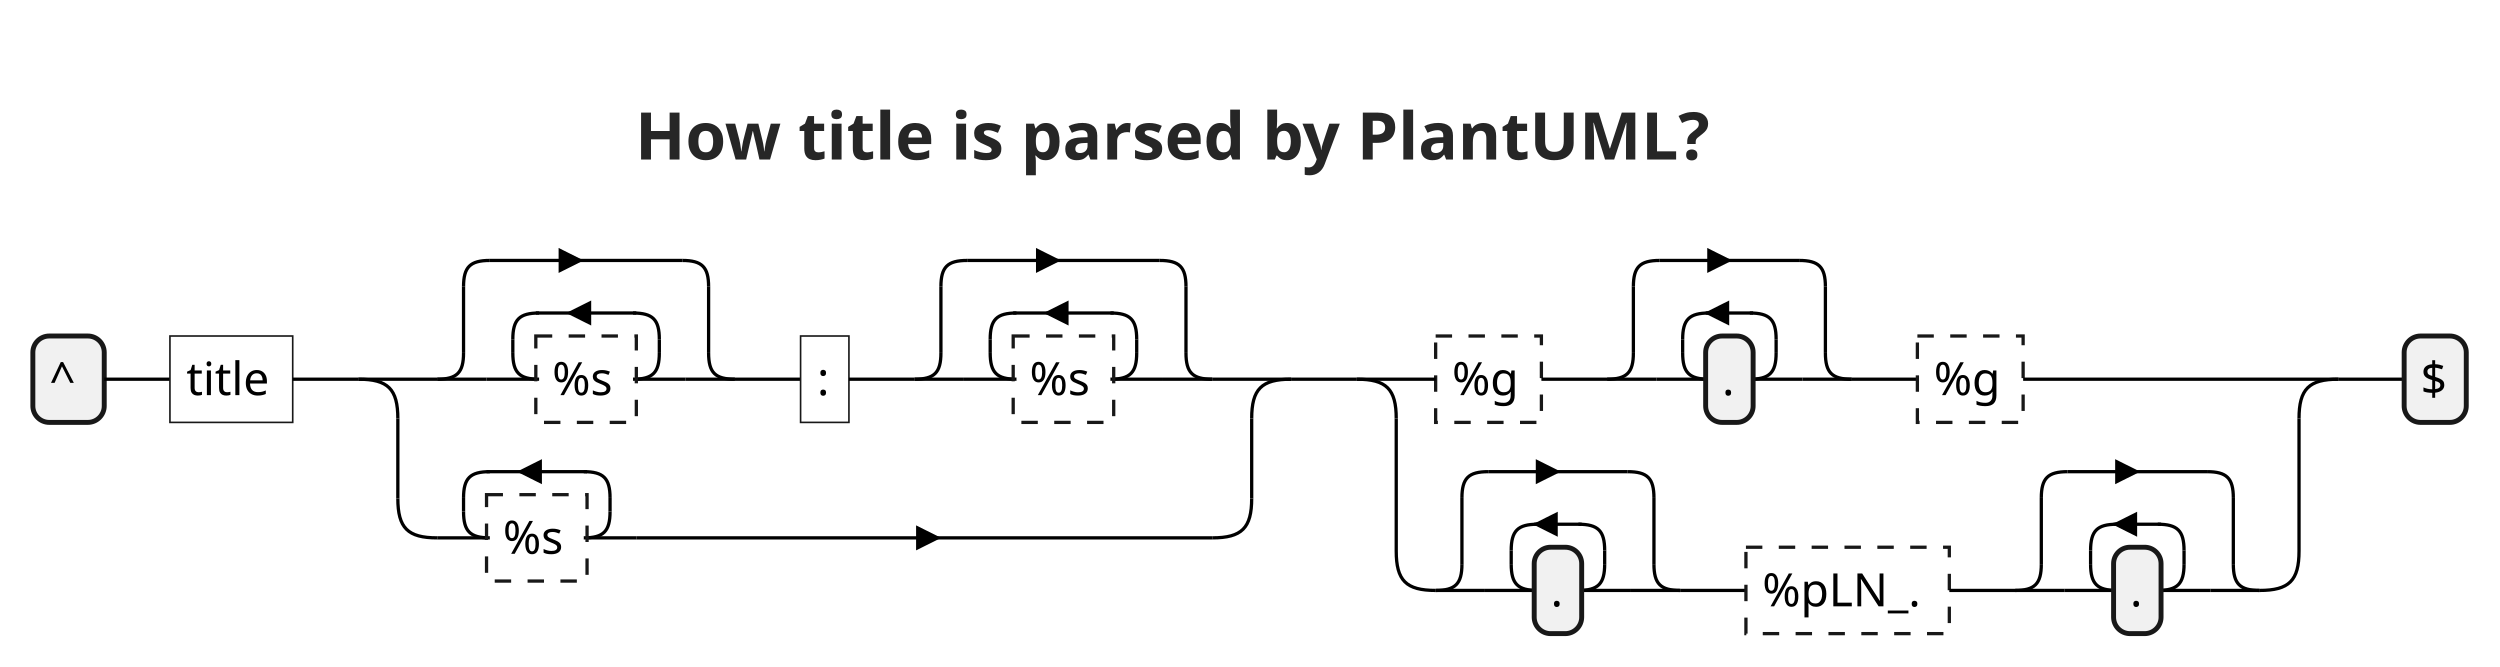
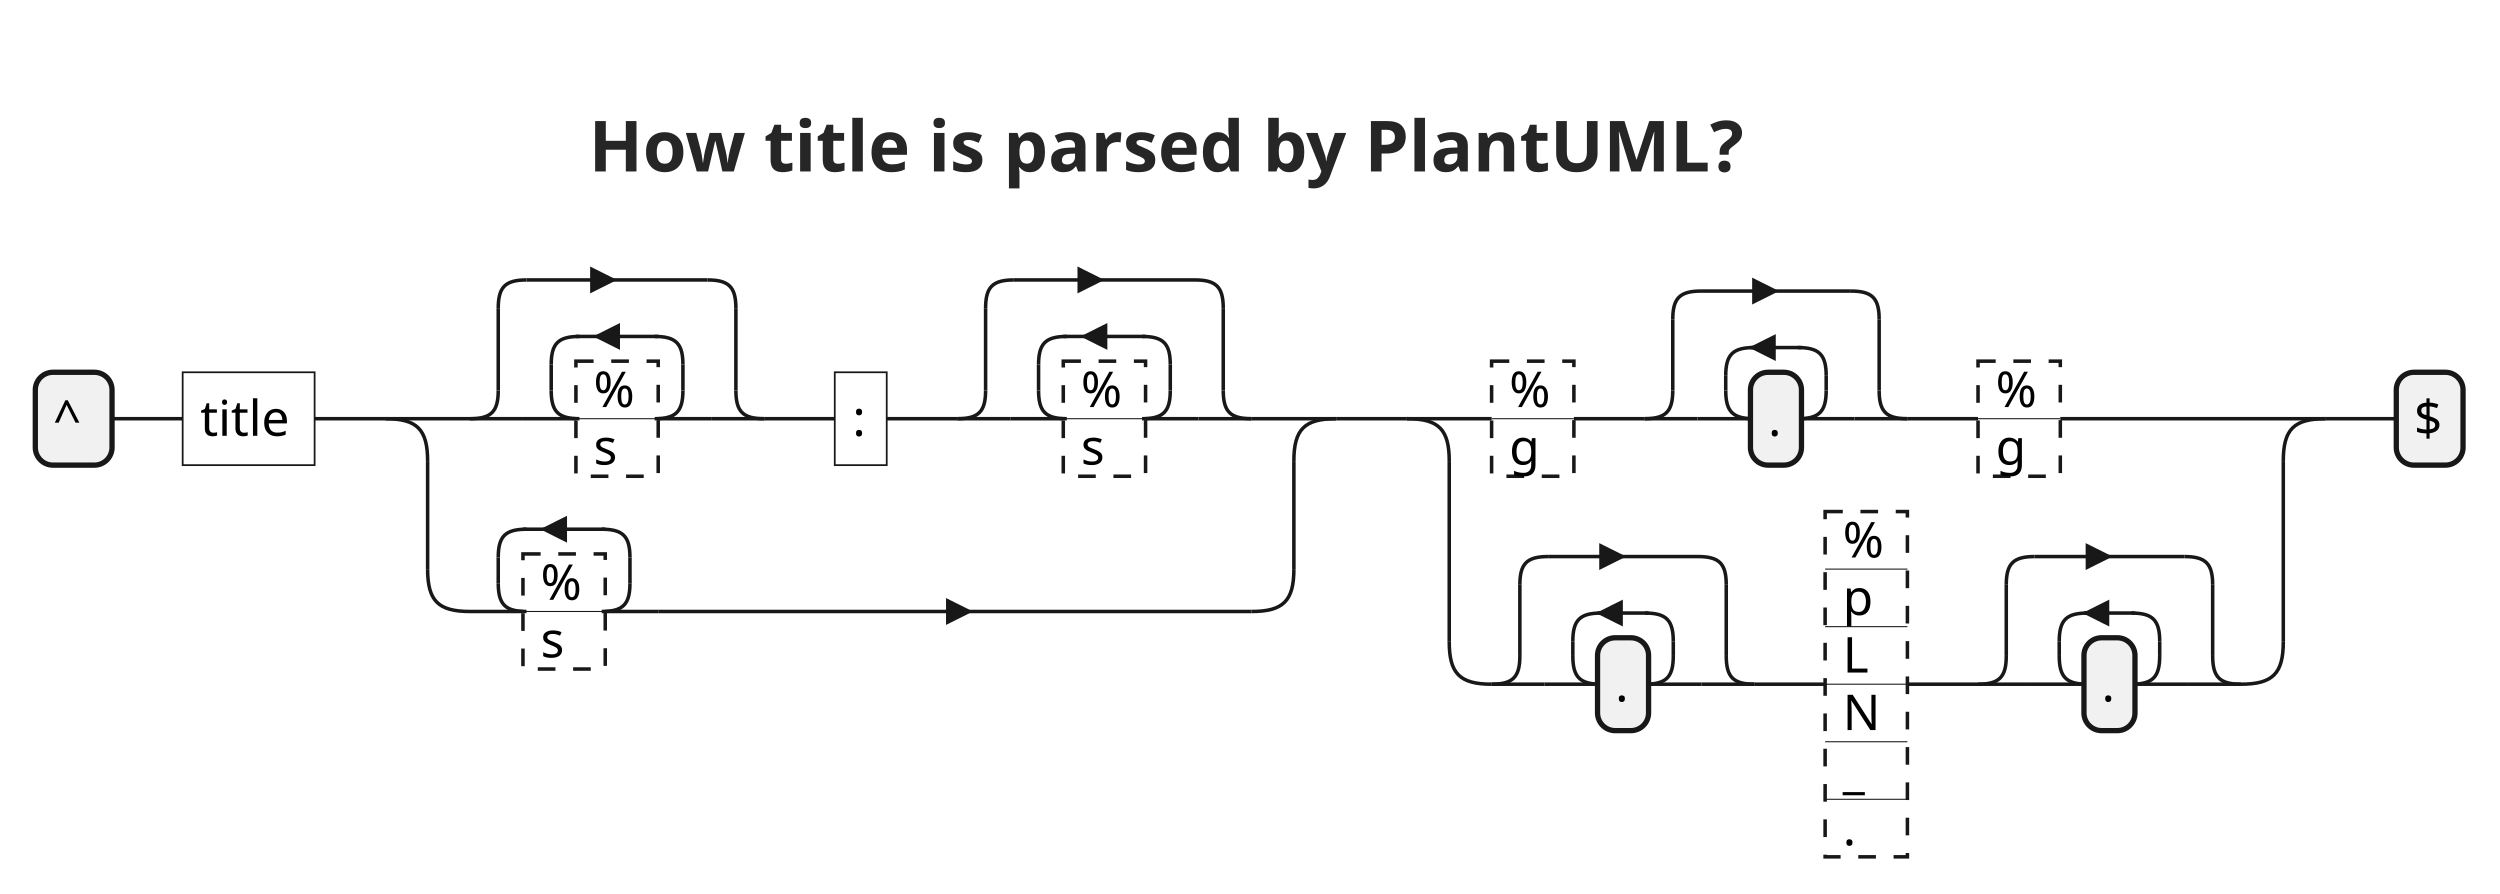
- <svg xmlns="http://www.w3.org/2000/svg" contentStyleType="text/css" height="203px" preserveAspectRatio="none" style="width:761px;height:203px;" version="1.1" viewBox="0 0 761 203" width="761px" zoomAndPan="magnify">
+ <svg xmlns="http://www.w3.org/2000/svg" contentStyleType="text/css" height="253px" preserveAspectRatio="none" style="width:708px;height:253px;" version="1.1" viewBox="0 0 708 253" width="708px" zoomAndPan="magnify">
  <defs />
  <g>
-     <text fill="#262626" font-family="sans-serif" font-size="20" font-weight="bold" lengthAdjust="spacing" textLength="373.037" x="193.347" y="48.565">How title is parsed by PlantUML?</text>
-     <line style="stroke:#000000;stroke-width:1.0;" x1="10" x2="10" y1="115.43" y2="115.43" />
-     <rect fill="#F1F1F1" height="26.297" rx="5" ry="5" style="stroke:#181818;stroke-width:1.5;" width="21.73" x="10" y="102.281" />
-     <text fill="#000000" font-family="sans-serif" font-size="14" lengthAdjust="spacing" textLength="11.73" x="15" y="120.276">^</text>
-     <line style="stroke:#000000;stroke-width:1.0;" x1="31.73" x2="51.73" y1="115.43" y2="115.43" />
-     <rect fill="none" height="26.297" style="stroke:#181818;stroke-width:0.5;" width="37.371" x="51.73" y="102.281" />
-     <text fill="#000000" font-family="sans-serif" font-size="14" lengthAdjust="spacing" textLength="27.371" x="56.73" y="120.276">title</text>
-     <line style="stroke:#000000;stroke-width:1.0;" x1="89.102" x2="109.102" y1="115.43" y2="115.43" />
-     <line style="stroke:#000000;stroke-width:1.0;" x1="133.102" x2="133.102" y1="115.43" y2="115.43" />
-     <path d="M141.102,107.43 C141.102,113.43 139.102,115.43 133.102,115.43 " fill="none" style="stroke:#000000;stroke-width:1.0;" />
-     <line style="stroke:#000000;stroke-width:1.0;" x1="141.102" x2="141.102" y1="87.281" y2="107.43" />
-     <path d="M141.102,87.281 C141.102,81.281 143.102,79.281 149.102,79.281 " fill="none" style="stroke:#000000;stroke-width:1.0;" />
-     <line style="stroke:#000000;stroke-width:1.0;" x1="149.102" x2="207.698" y1="79.281" y2="79.281" />
-     <path d="M170.54,79.281 L170.54,76.281 L176.54,79.281 L170.54,82.281 L170.54,79.281 " fill="#000000" style="stroke:#000000;stroke-width:1.0;" />
-     <path d="M215.698,107.43 C215.698,113.43 217.698,115.43 223.698,115.43 " fill="none" style="stroke:#000000;stroke-width:1.0;" />
-     <line style="stroke:#000000;stroke-width:1.0;" x1="215.698" x2="215.698" y1="87.281" y2="107.43" />
-     <path d="M207.698,79.281 C213.698,79.281 215.698,81.281 215.698,87.281 " fill="none" style="stroke:#000000;stroke-width:1.0;" />
-     <line style="stroke:#000000;stroke-width:1.0;" x1="133.102" x2="148.102" y1="115.43" y2="115.43" />
-     <line style="stroke:#000000;stroke-width:1.0;" x1="208.698" x2="223.698" y1="115.43" y2="115.43" />
-     <path d="M156.102,107.43 C156.102,113.43 158.102,115.43 164.102,115.43 " fill="none" style="stroke:#000000;stroke-width:1.0;" />
-     <line style="stroke:#000000;stroke-width:1.0;" x1="156.102" x2="156.102" y1="103.281" y2="107.43" />
-     <path d="M156.102,103.281 C156.102,97.281 158.102,95.281 164.102,95.281 " fill="none" style="stroke:#000000;stroke-width:1.0;" />
-     <line style="stroke:#000000;stroke-width:1.0;" x1="163.102" x2="193.698" y1="95.281" y2="95.281" />
-     <path d="M179.46,95.281 L179.46,92.281 L173.46,95.281 L179.46,98.281 L179.46,95.281 " fill="#000000" style="stroke:#000000;stroke-width:1.0;" />
-     <path d="M200.698,107.43 C200.698,113.43 198.698,115.43 192.698,115.43 " fill="none" style="stroke:#000000;stroke-width:1.0;" />
-     <line style="stroke:#000000;stroke-width:1.0;" x1="200.698" x2="200.698" y1="103.281" y2="107.43" />
-     <path d="M192.698,95.281 C198.698,95.281 200.698,97.281 200.698,103.281 " fill="none" style="stroke:#000000;stroke-width:1.0;" />
-     <line style="stroke:#000000;stroke-width:1.0;" x1="148.102" x2="163.102" y1="115.43" y2="115.43" />
-     <line style="stroke:#000000;stroke-width:1.0;" x1="193.698" x2="208.698" y1="115.43" y2="115.43" />
-     <rect fill="none" height="26.297" style="stroke:#181818;stroke-width:1.0;stroke-dasharray:5.0,5.0;" width="30.597" x="163.102" y="102.281" />
-     <text fill="#000000" font-family="sans-serif" font-size="14" lengthAdjust="spacing" textLength="20.597" x="168.102" y="120.276">%s</text>
-     <line style="stroke:#000000;stroke-width:1.0;" x1="223.698" x2="243.698" y1="115.43" y2="115.43" />
-     <rect fill="none" height="26.297" style="stroke:#181818;stroke-width:0.5;" width="14.717" x="243.698" y="102.281" />
-     <text fill="#000000" font-family="sans-serif" font-size="14" lengthAdjust="spacing" textLength="4.717" x="248.698" y="120.276">:</text>
-     <line style="stroke:#000000;stroke-width:1.0;" x1="258.415" x2="278.415" y1="115.43" y2="115.43" />
-     <path d="M286.415,107.43 C286.415,113.43 284.415,115.43 278.415,115.43 " fill="none" style="stroke:#000000;stroke-width:1.0;" />
-     <line style="stroke:#000000;stroke-width:1.0;" x1="286.415" x2="286.415" y1="87.281" y2="107.43" />
-     <path d="M286.415,87.281 C286.415,81.281 288.415,79.281 294.415,79.281 " fill="none" style="stroke:#000000;stroke-width:1.0;" />
-     <line style="stroke:#000000;stroke-width:1.0;" x1="294.415" x2="353.012" y1="79.281" y2="79.281" />
-     <path d="M315.854,79.281 L315.854,76.281 L321.854,79.281 L315.854,82.281 L315.854,79.281 " fill="#000000" style="stroke:#000000;stroke-width:1.0;" />
-     <path d="M361.012,107.43 C361.012,113.43 363.012,115.43 369.012,115.43 " fill="none" style="stroke:#000000;stroke-width:1.0;" />
-     <line style="stroke:#000000;stroke-width:1.0;" x1="361.012" x2="361.012" y1="87.281" y2="107.43" />
-     <path d="M353.012,79.281 C359.012,79.281 361.012,81.281 361.012,87.281 " fill="none" style="stroke:#000000;stroke-width:1.0;" />
-     <line style="stroke:#000000;stroke-width:1.0;" x1="278.415" x2="293.415" y1="115.43" y2="115.43" />
-     <line style="stroke:#000000;stroke-width:1.0;" x1="354.012" x2="369.012" y1="115.43" y2="115.43" />
-     <path d="M301.415,107.43 C301.415,113.43 303.415,115.43 309.415,115.43 " fill="none" style="stroke:#000000;stroke-width:1.0;" />
-     <line style="stroke:#000000;stroke-width:1.0;" x1="301.415" x2="301.415" y1="103.281" y2="107.43" />
-     <path d="M301.415,103.281 C301.415,97.281 303.415,95.281 309.415,95.281 " fill="none" style="stroke:#000000;stroke-width:1.0;" />
-     <line style="stroke:#000000;stroke-width:1.0;" x1="308.415" x2="339.012" y1="95.281" y2="95.281" />
-     <path d="M324.773,95.281 L324.773,92.281 L318.773,95.281 L324.773,98.281 L324.773,95.281 " fill="#000000" style="stroke:#000000;stroke-width:1.0;" />
-     <path d="M346.012,107.43 C346.012,113.43 344.012,115.43 338.012,115.43 " fill="none" style="stroke:#000000;stroke-width:1.0;" />
-     <line style="stroke:#000000;stroke-width:1.0;" x1="346.012" x2="346.012" y1="103.281" y2="107.43" />
-     <path d="M338.012,95.281 C344.012,95.281 346.012,97.281 346.012,103.281 " fill="none" style="stroke:#000000;stroke-width:1.0;" />
-     <line style="stroke:#000000;stroke-width:1.0;" x1="293.415" x2="308.415" y1="115.43" y2="115.43" />
-     <line style="stroke:#000000;stroke-width:1.0;" x1="339.012" x2="354.012" y1="115.43" y2="115.43" />
-     <rect fill="none" height="26.297" style="stroke:#181818;stroke-width:1.0;stroke-dasharray:5.0,5.0;" width="30.597" x="308.415" y="102.281" />
-     <text fill="#000000" font-family="sans-serif" font-size="14" lengthAdjust="spacing" textLength="20.597" x="313.415" y="120.276">%s</text>
-     <line style="stroke:#000000;stroke-width:1.0;" x1="109.102" x2="133.102" y1="115.43" y2="115.43" />
-     <line style="stroke:#000000;stroke-width:1.0;" x1="369.012" x2="393.012" y1="115.43" y2="115.43" />
-     <path d="M141.102,155.727 C141.102,161.727 143.102,163.727 149.102,163.727 " fill="none" style="stroke:#000000;stroke-width:1.0;" />
-     <line style="stroke:#000000;stroke-width:1.0;" x1="141.102" x2="141.102" y1="151.578" y2="155.727" />
-     <path d="M141.102,151.578 C141.102,145.578 143.102,143.578 149.102,143.578 " fill="none" style="stroke:#000000;stroke-width:1.0;" />
-     <line style="stroke:#000000;stroke-width:1.0;" x1="148.102" x2="178.698" y1="143.578" y2="143.578" />
-     <path d="M164.46,143.578 L164.46,140.578 L158.46,143.578 L164.46,146.578 L164.46,143.578 " fill="#000000" style="stroke:#000000;stroke-width:1.0;" />
-     <path d="M185.698,155.727 C185.698,161.727 183.698,163.727 177.698,163.727 " fill="none" style="stroke:#000000;stroke-width:1.0;" />
-     <line style="stroke:#000000;stroke-width:1.0;" x1="185.698" x2="185.698" y1="151.578" y2="155.727" />
-     <path d="M177.698,143.578 C183.698,143.578 185.698,145.578 185.698,151.578 " fill="none" style="stroke:#000000;stroke-width:1.0;" />
-     <line style="stroke:#000000;stroke-width:1.0;" x1="133.102" x2="148.102" y1="163.727" y2="163.727" />
-     <line style="stroke:#000000;stroke-width:1.0;" x1="178.698" x2="193.698" y1="163.727" y2="163.727" />
-     <rect fill="none" height="26.297" style="stroke:#181818;stroke-width:1.0;stroke-dasharray:5.0,5.0;" width="30.597" x="148.102" y="150.578" />
-     <text fill="#000000" font-family="sans-serif" font-size="14" lengthAdjust="spacing" textLength="20.597" x="153.102" y="168.573">%s</text>
-     <line style="stroke:#000000;stroke-width:1.0;" x1="193.698" x2="369.012" y1="163.727" y2="163.727" />
-     <path d="M279.355,163.727 L279.355,160.727 L285.355,163.727 L279.355,166.727 L279.355,163.727 " fill="#000000" style="stroke:#000000;stroke-width:1.0;" />
-     <path d="M121.102,151.727 C121.102,160.727 124.102,163.727 133.102,163.727 " fill="none" style="stroke:#000000;stroke-width:1.0;" />
-     <line style="stroke:#000000;stroke-width:1.0;" x1="121.102" x2="121.102" y1="127.43" y2="151.727" />
-     <path d="M109.102,115.43 C118.102,115.43 121.102,118.43 121.102,127.43 " fill="none" style="stroke:#000000;stroke-width:1.0;" />
-     <path d="M381.012,151.727 C381.012,160.727 378.012,163.727 369.012,163.727 " fill="none" style="stroke:#000000;stroke-width:1.0;" />
-     <line style="stroke:#000000;stroke-width:1.0;" x1="381.012" x2="381.012" y1="127.43" y2="151.727" />
-     <path d="M381.012,127.43 C381.012,118.43 384.012,115.43 393.012,115.43 " fill="none" style="stroke:#000000;stroke-width:1.0;" />
-     <line style="stroke:#000000;stroke-width:1.0;" x1="393.012" x2="413.012" y1="115.43" y2="115.43" />
-     <line style="stroke:#000000;stroke-width:1.0;" x1="437.012" x2="437.012" y1="115.43" y2="115.43" />
-     <rect fill="none" height="26.297" style="stroke:#181818;stroke-width:1.0;stroke-dasharray:5.0,5.0;" width="32.19" x="437.012" y="102.281" />
-     <text fill="#000000" font-family="sans-serif" font-size="14" lengthAdjust="spacing" textLength="22.189" x="442.012" y="120.276">%g</text>
-     <line style="stroke:#000000;stroke-width:1.0;" x1="469.201" x2="489.201" y1="115.43" y2="115.43" />
-     <path d="M497.201,107.43 C497.201,113.43 495.201,115.43 489.201,115.43 " fill="none" style="stroke:#000000;stroke-width:1.0;" />
-     <line style="stroke:#000000;stroke-width:1.0;" x1="497.201" x2="497.201" y1="87.281" y2="107.43" />
-     <path d="M497.201,87.281 C497.201,81.281 499.201,79.281 505.201,79.281 " fill="none" style="stroke:#000000;stroke-width:1.0;" />
-     <line style="stroke:#000000;stroke-width:1.0;" x1="505.201" x2="547.651" y1="79.281" y2="79.281" />
-     <path d="M520.181,79.281 L520.181,76.281 L526.181,79.281 L520.181,82.281 L520.181,79.281 " fill="#000000" style="stroke:#000000;stroke-width:1.0;" />
-     <path d="M555.651,107.43 C555.651,113.43 557.651,115.43 563.651,115.43 " fill="none" style="stroke:#000000;stroke-width:1.0;" />
-     <line style="stroke:#000000;stroke-width:1.0;" x1="555.651" x2="555.651" y1="87.281" y2="107.43" />
-     <path d="M547.651,79.281 C553.651,79.281 555.651,81.281 555.651,87.281 " fill="none" style="stroke:#000000;stroke-width:1.0;" />
-     <line style="stroke:#000000;stroke-width:1.0;" x1="489.201" x2="504.201" y1="115.43" y2="115.43" />
-     <line style="stroke:#000000;stroke-width:1.0;" x1="548.651" x2="563.651" y1="115.43" y2="115.43" />
-     <path d="M512.201,107.43 C512.201,113.43 514.201,115.43 520.201,115.43 " fill="none" style="stroke:#000000;stroke-width:1.0;" />
-     <line style="stroke:#000000;stroke-width:1.0;" x1="512.201" x2="512.201" y1="103.281" y2="107.43" />
-     <path d="M512.201,103.281 C512.201,97.281 514.201,95.281 520.201,95.281 " fill="none" style="stroke:#000000;stroke-width:1.0;" />
-     <line style="stroke:#000000;stroke-width:1.0;" x1="519.201" x2="533.651" y1="95.281" y2="95.281" />
-     <path d="M525.871,95.281 L525.871,92.281 L519.871,95.281 L525.871,98.281 L525.871,95.281 " fill="#000000" style="stroke:#000000;stroke-width:1.0;" />
-     <path d="M540.651,107.43 C540.651,113.43 538.651,115.43 532.651,115.43 " fill="none" style="stroke:#000000;stroke-width:1.0;" />
-     <line style="stroke:#000000;stroke-width:1.0;" x1="540.651" x2="540.651" y1="103.281" y2="107.43" />
-     <path d="M532.651,95.281 C538.651,95.281 540.651,97.281 540.651,103.281 " fill="none" style="stroke:#000000;stroke-width:1.0;" />
-     <line style="stroke:#000000;stroke-width:1.0;" x1="504.201" x2="519.201" y1="115.43" y2="115.43" />
-     <line style="stroke:#000000;stroke-width:1.0;" x1="533.651" x2="548.651" y1="115.43" y2="115.43" />
-     <rect fill="#F1F1F1" height="26.297" rx="5" ry="5" style="stroke:#181818;stroke-width:1.5;" width="14.45" x="519.201" y="102.281" />
-     <text fill="#000000" font-family="sans-serif" font-size="14" lengthAdjust="spacing" textLength="4.45" x="524.201" y="120.276">.</text>
-     <line style="stroke:#000000;stroke-width:1.0;" x1="563.651" x2="583.651" y1="115.43" y2="115.43" />
-     <rect fill="none" height="26.297" style="stroke:#181818;stroke-width:1.0;stroke-dasharray:5.0,5.0;" width="32.19" x="583.651" y="102.281" />
-     <text fill="#000000" font-family="sans-serif" font-size="14" lengthAdjust="spacing" textLength="22.189" x="588.651" y="120.276">%g</text>
-     <line style="stroke:#000000;stroke-width:1.0;" x1="413.012" x2="437.012" y1="115.43" y2="115.43" />
-     <line style="stroke:#000000;stroke-width:1.0;" x1="615.841" x2="711.824" y1="115.43" y2="115.43" />
-     <line style="stroke:#000000;stroke-width:1.0;" x1="437.012" x2="437.012" y1="179.727" y2="179.727" />
-     <path d="M445.012,171.727 C445.012,177.727 443.012,179.727 437.012,179.727 " fill="none" style="stroke:#000000;stroke-width:1.0;" />
-     <line style="stroke:#000000;stroke-width:1.0;" x1="445.012" x2="445.012" y1="151.578" y2="171.727" />
-     <path d="M445.012,151.578 C445.012,145.578 447.012,143.578 453.012,143.578 " fill="none" style="stroke:#000000;stroke-width:1.0;" />
-     <line style="stroke:#000000;stroke-width:1.0;" x1="453.012" x2="495.462" y1="143.578" y2="143.578" />
-     <path d="M467.992,143.578 L467.992,140.578 L473.992,143.578 L467.992,146.578 L467.992,143.578 " fill="#000000" style="stroke:#000000;stroke-width:1.0;" />
-     <path d="M503.462,171.727 C503.462,177.727 505.462,179.727 511.462,179.727 " fill="none" style="stroke:#000000;stroke-width:1.0;" />
-     <line style="stroke:#000000;stroke-width:1.0;" x1="503.462" x2="503.462" y1="151.578" y2="171.727" />
-     <path d="M495.462,143.578 C501.462,143.578 503.462,145.578 503.462,151.578 " fill="none" style="stroke:#000000;stroke-width:1.0;" />
-     <line style="stroke:#000000;stroke-width:1.0;" x1="437.012" x2="452.012" y1="179.727" y2="179.727" />
-     <line style="stroke:#000000;stroke-width:1.0;" x1="496.462" x2="511.462" y1="179.727" y2="179.727" />
-     <path d="M460.012,171.727 C460.012,177.727 462.012,179.727 468.012,179.727 " fill="none" style="stroke:#000000;stroke-width:1.0;" />
-     <line style="stroke:#000000;stroke-width:1.0;" x1="460.012" x2="460.012" y1="167.578" y2="171.727" />
-     <path d="M460.012,167.578 C460.012,161.578 462.012,159.578 468.012,159.578 " fill="none" style="stroke:#000000;stroke-width:1.0;" />
-     <line style="stroke:#000000;stroke-width:1.0;" x1="467.012" x2="481.462" y1="159.578" y2="159.578" />
-     <path d="M473.682,159.578 L473.682,156.578 L467.682,159.578 L473.682,162.578 L473.682,159.578 " fill="#000000" style="stroke:#000000;stroke-width:1.0;" />
-     <path d="M488.462,171.727 C488.462,177.727 486.462,179.727 480.462,179.727 " fill="none" style="stroke:#000000;stroke-width:1.0;" />
-     <line style="stroke:#000000;stroke-width:1.0;" x1="488.462" x2="488.462" y1="167.578" y2="171.727" />
-     <path d="M480.462,159.578 C486.462,159.578 488.462,161.578 488.462,167.578 " fill="none" style="stroke:#000000;stroke-width:1.0;" />
-     <line style="stroke:#000000;stroke-width:1.0;" x1="452.012" x2="467.012" y1="179.727" y2="179.727" />
-     <line style="stroke:#000000;stroke-width:1.0;" x1="481.462" x2="496.462" y1="179.727" y2="179.727" />
-     <rect fill="#F1F1F1" height="26.297" rx="5" ry="5" style="stroke:#181818;stroke-width:1.5;" width="14.45" x="467.012" y="166.578" />
-     <text fill="#000000" font-family="sans-serif" font-size="14" lengthAdjust="spacing" textLength="4.45" x="472.012" y="184.573">.</text>
-     <line style="stroke:#000000;stroke-width:1.0;" x1="511.462" x2="531.462" y1="179.727" y2="179.727" />
-     <rect fill="none" height="26.297" style="stroke:#181818;stroke-width:1.0;stroke-dasharray:5.0,5.0;" width="61.912" x="531.462" y="166.578" />
-     <text fill="#000000" font-family="sans-serif" font-size="14" lengthAdjust="spacing" textLength="51.912" x="536.462" y="184.573">%pLN_.</text>
-     <line style="stroke:#000000;stroke-width:1.0;" x1="593.374" x2="613.374" y1="179.727" y2="179.727" />
-     <path d="M621.374,171.727 C621.374,177.727 619.374,179.727 613.374,179.727 " fill="none" style="stroke:#000000;stroke-width:1.0;" />
-     <line style="stroke:#000000;stroke-width:1.0;" x1="621.374" x2="621.374" y1="151.578" y2="171.727" />
-     <path d="M621.374,151.578 C621.374,145.578 623.374,143.578 629.374,143.578 " fill="none" style="stroke:#000000;stroke-width:1.0;" />
-     <line style="stroke:#000000;stroke-width:1.0;" x1="629.374" x2="671.824" y1="143.578" y2="143.578" />
-     <path d="M644.354,143.578 L644.354,140.578 L650.354,143.578 L644.354,146.578 L644.354,143.578 " fill="#000000" style="stroke:#000000;stroke-width:1.0;" />
-     <path d="M679.824,171.727 C679.824,177.727 681.824,179.727 687.824,179.727 " fill="none" style="stroke:#000000;stroke-width:1.0;" />
-     <line style="stroke:#000000;stroke-width:1.0;" x1="679.824" x2="679.824" y1="151.578" y2="171.727" />
-     <path d="M671.824,143.578 C677.824,143.578 679.824,145.578 679.824,151.578 " fill="none" style="stroke:#000000;stroke-width:1.0;" />
-     <line style="stroke:#000000;stroke-width:1.0;" x1="613.374" x2="628.374" y1="179.727" y2="179.727" />
-     <line style="stroke:#000000;stroke-width:1.0;" x1="672.824" x2="687.824" y1="179.727" y2="179.727" />
-     <path d="M636.374,171.727 C636.374,177.727 638.374,179.727 644.374,179.727 " fill="none" style="stroke:#000000;stroke-width:1.0;" />
-     <line style="stroke:#000000;stroke-width:1.0;" x1="636.374" x2="636.374" y1="167.578" y2="171.727" />
-     <path d="M636.374,167.578 C636.374,161.578 638.374,159.578 644.374,159.578 " fill="none" style="stroke:#000000;stroke-width:1.0;" />
-     <line style="stroke:#000000;stroke-width:1.0;" x1="643.374" x2="657.824" y1="159.578" y2="159.578" />
-     <path d="M650.044,159.578 L650.044,156.578 L644.044,159.578 L650.044,162.578 L650.044,159.578 " fill="#000000" style="stroke:#000000;stroke-width:1.0;" />
-     <path d="M664.824,171.727 C664.824,177.727 662.824,179.727 656.824,179.727 " fill="none" style="stroke:#000000;stroke-width:1.0;" />
-     <line style="stroke:#000000;stroke-width:1.0;" x1="664.824" x2="664.824" y1="167.578" y2="171.727" />
-     <path d="M656.824,159.578 C662.824,159.578 664.824,161.578 664.824,167.578 " fill="none" style="stroke:#000000;stroke-width:1.0;" />
-     <line style="stroke:#000000;stroke-width:1.0;" x1="628.374" x2="643.374" y1="179.727" y2="179.727" />
-     <line style="stroke:#000000;stroke-width:1.0;" x1="657.824" x2="672.824" y1="179.727" y2="179.727" />
-     <rect fill="#F1F1F1" height="26.297" rx="5" ry="5" style="stroke:#181818;stroke-width:1.5;" width="14.45" x="643.374" y="166.578" />
-     <text fill="#000000" font-family="sans-serif" font-size="14" lengthAdjust="spacing" textLength="4.45" x="648.374" y="184.573">.</text>
-     <line style="stroke:#000000;stroke-width:1.0;" x1="687.824" x2="687.824" y1="179.727" y2="179.727" />
-     <path d="M425.012,167.727 C425.012,176.727 428.012,179.727 437.012,179.727 " fill="none" style="stroke:#000000;stroke-width:1.0;" />
-     <line style="stroke:#000000;stroke-width:1.0;" x1="425.012" x2="425.012" y1="127.43" y2="167.727" />
-     <path d="M413.012,115.43 C422.012,115.43 425.012,118.43 425.012,127.43 " fill="none" style="stroke:#000000;stroke-width:1.0;" />
-     <path d="M699.824,167.727 C699.824,176.727 696.824,179.727 687.824,179.727 " fill="none" style="stroke:#000000;stroke-width:1.0;" />
-     <line style="stroke:#000000;stroke-width:1.0;" x1="699.824" x2="699.824" y1="127.43" y2="167.727" />
-     <path d="M699.824,127.43 C699.824,118.43 702.824,115.43 711.824,115.43 " fill="none" style="stroke:#000000;stroke-width:1.0;" />
-     <line style="stroke:#000000;stroke-width:1.0;" x1="711.824" x2="731.824" y1="115.43" y2="115.43" />
-     <rect fill="#F1F1F1" height="26.297" rx="5" ry="5" style="stroke:#181818;stroke-width:1.5;" width="18.907" x="731.824" y="102.281" />
-     <text fill="#000000" font-family="sans-serif" font-size="14" lengthAdjust="spacing" textLength="8.907" x="736.824" y="120.276">$</text>
+     <text fill="#262626" font-family="sans-serif" font-size="20" font-weight="bold" lengthAdjust="spacing" textLength="373.037" x="166.749" y="48.565">How title is parsed by PlantUML?</text>
+     <line style="stroke:#181818;stroke-width:1.0;" x1="10" x2="10" y1="118.578" y2="118.578" />
+     <rect fill="#F1F1F1" height="26.297" rx="5" ry="5" style="stroke:#181818;stroke-width:1.5;" width="21.73" x="10" y="105.43" />
+     <text fill="#000000" font-family="sans-serif" font-size="14" lengthAdjust="spacing" textLength="11.73" x="15" y="123.425">^</text>
+     <line style="stroke:#181818;stroke-width:1.0;" x1="31.73" x2="51.73" y1="118.578" y2="118.578" />
+     <rect fill="none" height="26.297" style="stroke:#181818;stroke-width:0.5;" width="37.371" x="51.73" y="105.43" />
+     <text fill="#000000" font-family="sans-serif" font-size="14" lengthAdjust="spacing" textLength="27.371" x="56.73" y="123.425">title</text>
+     <line style="stroke:#181818;stroke-width:1.0;" x1="89.102" x2="109.102" y1="118.578" y2="118.578" />
+     <line style="stroke:#181818;stroke-width:1.0;" x1="133.102" x2="133.102" y1="118.578" y2="118.578" />
+     <path d="M141.102,110.578 C141.102,116.578 139.102,118.578 133.102,118.578 " fill="none" style="stroke:#181818;stroke-width:1.0;" />
+     <line style="stroke:#181818;stroke-width:1.0;" x1="141.102" x2="141.102" y1="87.281" y2="110.578" />
+     <path d="M141.102,87.281 C141.102,81.281 143.102,79.281 149.102,79.281 " fill="none" style="stroke:#181818;stroke-width:1.0;" />
+     <line style="stroke:#181818;stroke-width:1.0;" x1="149.102" x2="200.404" y1="79.281" y2="79.281" />
+     <path d="M167.623,79.281 L167.623,76.281 L173.623,79.281 L167.623,82.281 L167.623,79.281 " fill="#181818" style="stroke:#181818;stroke-width:1.0;" />
+     <path d="M208.404,110.578 C208.404,116.578 210.404,118.578 216.404,118.578 " fill="none" style="stroke:#181818;stroke-width:1.0;" />
+     <line style="stroke:#181818;stroke-width:1.0;" x1="208.404" x2="208.404" y1="87.281" y2="110.578" />
+     <path d="M200.404,79.281 C206.404,79.281 208.404,81.281 208.404,87.281 " fill="none" style="stroke:#181818;stroke-width:1.0;" />
+     <line style="stroke:#181818;stroke-width:1.0;" x1="133.102" x2="148.102" y1="118.578" y2="118.578" />
+     <line style="stroke:#181818;stroke-width:1.0;" x1="201.404" x2="216.404" y1="118.578" y2="118.578" />
+     <path d="M156.102,110.578 C156.102,116.578 158.102,118.578 164.102,118.578 " fill="none" style="stroke:#181818;stroke-width:1.0;" />
+     <line style="stroke:#181818;stroke-width:1.0;" x1="156.102" x2="156.102" y1="103.281" y2="110.578" />
+     <path d="M156.102,103.281 C156.102,97.281 158.102,95.281 164.102,95.281 " fill="none" style="stroke:#181818;stroke-width:1.0;" />
+     <line style="stroke:#181818;stroke-width:1.0;" x1="163.102" x2="186.404" y1="95.281" y2="95.281" />
+     <path d="M175.083,95.281 L175.083,92.281 L169.083,95.281 L175.083,98.281 L175.083,95.281 " fill="#181818" style="stroke:#181818;stroke-width:1.0;" />
+     <path d="M193.404,110.578 C193.404,116.578 191.404,118.578 185.404,118.578 " fill="none" style="stroke:#181818;stroke-width:1.0;" />
+     <line style="stroke:#181818;stroke-width:1.0;" x1="193.404" x2="193.404" y1="103.281" y2="110.578" />
+     <path d="M185.404,95.281 C191.404,95.281 193.404,97.281 193.404,103.281 " fill="none" style="stroke:#181818;stroke-width:1.0;" />
+     <line style="stroke:#181818;stroke-width:1.0;" x1="148.102" x2="163.102" y1="118.578" y2="118.578" />
+     <line style="stroke:#181818;stroke-width:1.0;" x1="186.404" x2="201.404" y1="118.578" y2="118.578" />
+     <rect fill="none" height="32.594" style="stroke:#181818;stroke-width:1.0;stroke-dasharray:5.0,5.0;" width="23.303" x="163.102" y="102.281" />
+     <text fill="#000000" font-family="sans-serif" font-size="14" lengthAdjust="spacing" textLength="13.303" x="168.102" y="115.276">%</text>
+     <text fill="#000000" font-family="sans-serif" font-size="14" lengthAdjust="spacing" textLength="7.294" x="168.102" y="131.573">s</text>
+     <line style="stroke:#181818;stroke-width:0.3;" x1="163.102" x2="186.404" y1="118.578" y2="118.578" />
+     <line style="stroke:#181818;stroke-width:1.0;" x1="216.404" x2="236.404" y1="118.578" y2="118.578" />
+     <rect fill="none" height="26.297" style="stroke:#181818;stroke-width:0.5;" width="14.717" x="236.404" y="105.43" />
+     <text fill="#000000" font-family="sans-serif" font-size="14" lengthAdjust="spacing" textLength="4.717" x="241.404" y="123.425">:</text>
+     <line style="stroke:#181818;stroke-width:1.0;" x1="251.121" x2="271.121" y1="118.578" y2="118.578" />
+     <path d="M279.121,110.578 C279.121,116.578 277.121,118.578 271.121,118.578 " fill="none" style="stroke:#181818;stroke-width:1.0;" />
+     <line style="stroke:#181818;stroke-width:1.0;" x1="279.121" x2="279.121" y1="87.281" y2="110.578" />
+     <path d="M279.121,87.281 C279.121,81.281 281.121,79.281 287.121,79.281 " fill="none" style="stroke:#181818;stroke-width:1.0;" />
+     <line style="stroke:#181818;stroke-width:1.0;" x1="287.121" x2="338.424" y1="79.281" y2="79.281" />
+     <path d="M305.642,79.281 L305.642,76.281 L311.642,79.281 L305.642,82.281 L305.642,79.281 " fill="#181818" style="stroke:#181818;stroke-width:1.0;" />
+     <path d="M346.424,110.578 C346.424,116.578 348.424,118.578 354.424,118.578 " fill="none" style="stroke:#181818;stroke-width:1.0;" />
+     <line style="stroke:#181818;stroke-width:1.0;" x1="346.424" x2="346.424" y1="87.281" y2="110.578" />
+     <path d="M338.424,79.281 C344.424,79.281 346.424,81.281 346.424,87.281 " fill="none" style="stroke:#181818;stroke-width:1.0;" />
+     <line style="stroke:#181818;stroke-width:1.0;" x1="271.121" x2="286.121" y1="118.578" y2="118.578" />
+     <line style="stroke:#181818;stroke-width:1.0;" x1="339.424" x2="354.424" y1="118.578" y2="118.578" />
+     <path d="M294.121,110.578 C294.121,116.578 296.121,118.578 302.121,118.578 " fill="none" style="stroke:#181818;stroke-width:1.0;" />
+     <line style="stroke:#181818;stroke-width:1.0;" x1="294.121" x2="294.121" y1="103.281" y2="110.578" />
+     <path d="M294.121,103.281 C294.121,97.281 296.121,95.281 302.121,95.281 " fill="none" style="stroke:#181818;stroke-width:1.0;" />
+     <line style="stroke:#181818;stroke-width:1.0;" x1="301.121" x2="324.424" y1="95.281" y2="95.281" />
+     <path d="M313.103,95.281 L313.103,92.281 L307.103,95.281 L313.103,98.281 L313.103,95.281 " fill="#181818" style="stroke:#181818;stroke-width:1.0;" />
+     <path d="M331.424,110.578 C331.424,116.578 329.424,118.578 323.424,118.578 " fill="none" style="stroke:#181818;stroke-width:1.0;" />
+     <line style="stroke:#181818;stroke-width:1.0;" x1="331.424" x2="331.424" y1="103.281" y2="110.578" />
+     <path d="M323.424,95.281 C329.424,95.281 331.424,97.281 331.424,103.281 " fill="none" style="stroke:#181818;stroke-width:1.0;" />
+     <line style="stroke:#181818;stroke-width:1.0;" x1="286.121" x2="301.121" y1="118.578" y2="118.578" />
+     <line style="stroke:#181818;stroke-width:1.0;" x1="324.424" x2="339.424" y1="118.578" y2="118.578" />
+     <rect fill="none" height="32.594" style="stroke:#181818;stroke-width:1.0;stroke-dasharray:5.0,5.0;" width="23.303" x="301.121" y="102.281" />
+     <text fill="#000000" font-family="sans-serif" font-size="14" lengthAdjust="spacing" textLength="13.303" x="306.121" y="115.276">%</text>
+     <text fill="#000000" font-family="sans-serif" font-size="14" lengthAdjust="spacing" textLength="7.294" x="306.121" y="131.573">s</text>
+     <line style="stroke:#181818;stroke-width:0.3;" x1="301.121" x2="324.424" y1="118.578" y2="118.578" />
+     <line style="stroke:#181818;stroke-width:1.0;" x1="109.102" x2="133.102" y1="118.578" y2="118.578" />
+     <line style="stroke:#181818;stroke-width:1.0;" x1="354.424" x2="378.424" y1="118.578" y2="118.578" />
+     <path d="M141.102,165.172 C141.102,171.172 143.102,173.172 149.102,173.172 " fill="none" style="stroke:#181818;stroke-width:1.0;" />
+     <line style="stroke:#181818;stroke-width:1.0;" x1="141.102" x2="141.102" y1="157.875" y2="165.172" />
+     <path d="M141.102,157.875 C141.102,151.875 143.102,149.875 149.102,149.875 " fill="none" style="stroke:#181818;stroke-width:1.0;" />
+     <line style="stroke:#181818;stroke-width:1.0;" x1="148.102" x2="171.404" y1="149.875" y2="149.875" />
+     <path d="M160.083,149.875 L160.083,146.875 L154.083,149.875 L160.083,152.875 L160.083,149.875 " fill="#181818" style="stroke:#181818;stroke-width:1.0;" />
+     <path d="M178.404,165.172 C178.404,171.172 176.404,173.172 170.404,173.172 " fill="none" style="stroke:#181818;stroke-width:1.0;" />
+     <line style="stroke:#181818;stroke-width:1.0;" x1="178.404" x2="178.404" y1="157.875" y2="165.172" />
+     <path d="M170.404,149.875 C176.404,149.875 178.404,151.875 178.404,157.875 " fill="none" style="stroke:#181818;stroke-width:1.0;" />
+     <line style="stroke:#181818;stroke-width:1.0;" x1="133.102" x2="148.102" y1="173.172" y2="173.172" />
+     <line style="stroke:#181818;stroke-width:1.0;" x1="171.404" x2="186.404" y1="173.172" y2="173.172" />
+     <rect fill="none" height="32.594" style="stroke:#181818;stroke-width:1.0;stroke-dasharray:5.0,5.0;" width="23.303" x="148.102" y="156.875" />
+     <text fill="#000000" font-family="sans-serif" font-size="14" lengthAdjust="spacing" textLength="13.303" x="153.102" y="169.87">%</text>
+     <text fill="#000000" font-family="sans-serif" font-size="14" lengthAdjust="spacing" textLength="7.294" x="153.102" y="186.167">s</text>
+     <line style="stroke:#181818;stroke-width:0.3;" x1="148.102" x2="171.404" y1="173.172" y2="173.172" />
+     <line style="stroke:#181818;stroke-width:1.0;" x1="186.404" x2="354.424" y1="173.172" y2="173.172" />
+     <path d="M268.414,173.172 L268.414,170.172 L274.414,173.172 L268.414,176.172 L268.414,173.172 " fill="#181818" style="stroke:#181818;stroke-width:1.0;" />
+     <path d="M121.102,161.172 C121.102,170.172 124.102,173.172 133.102,173.172 " fill="none" style="stroke:#181818;stroke-width:1.0;" />
+     <line style="stroke:#181818;stroke-width:1.0;" x1="121.102" x2="121.102" y1="130.578" y2="161.172" />
+     <path d="M109.102,118.578 C118.102,118.578 121.102,121.578 121.102,130.578 " fill="none" style="stroke:#181818;stroke-width:1.0;" />
+     <path d="M366.424,161.172 C366.424,170.172 363.424,173.172 354.424,173.172 " fill="none" style="stroke:#181818;stroke-width:1.0;" />
+     <line style="stroke:#181818;stroke-width:1.0;" x1="366.424" x2="366.424" y1="130.578" y2="161.172" />
+     <path d="M366.424,130.578 C366.424,121.578 369.424,118.578 378.424,118.578 " fill="none" style="stroke:#181818;stroke-width:1.0;" />
+     <line style="stroke:#181818;stroke-width:1.0;" x1="378.424" x2="398.424" y1="118.578" y2="118.578" />
+     <line style="stroke:#181818;stroke-width:1.0;" x1="422.424" x2="422.424" y1="118.578" y2="118.578" />
+     <rect fill="none" height="32.594" style="stroke:#181818;stroke-width:1.0;stroke-dasharray:5.0,5.0;" width="23.303" x="422.424" y="102.281" />
+     <text fill="#000000" font-family="sans-serif" font-size="14" lengthAdjust="spacing" textLength="13.303" x="427.424" y="115.276">%</text>
+     <text fill="#000000" font-family="sans-serif" font-size="14" lengthAdjust="spacing" textLength="8.887" x="427.424" y="131.573">g</text>
+     <line style="stroke:#181818;stroke-width:0.3;" x1="422.424" x2="445.727" y1="118.578" y2="118.578" />
+     <line style="stroke:#181818;stroke-width:1.0;" x1="445.727" x2="465.727" y1="118.578" y2="118.578" />
+     <path d="M473.727,110.578 C473.727,116.578 471.727,118.578 465.727,118.578 " fill="none" style="stroke:#181818;stroke-width:1.0;" />
+     <line style="stroke:#181818;stroke-width:1.0;" x1="473.727" x2="473.727" y1="90.43" y2="110.578" />
+     <path d="M473.727,90.43 C473.727,84.43 475.727,82.43 481.727,82.43 " fill="none" style="stroke:#181818;stroke-width:1.0;" />
+     <line style="stroke:#181818;stroke-width:1.0;" x1="481.727" x2="524.177" y1="82.43" y2="82.43" />
+     <path d="M496.707,82.43 L496.707,79.43 L502.707,82.43 L496.707,85.43 L496.707,82.43 " fill="#181818" style="stroke:#181818;stroke-width:1.0;" />
+     <path d="M532.177,110.578 C532.177,116.578 534.177,118.578 540.177,118.578 " fill="none" style="stroke:#181818;stroke-width:1.0;" />
+     <line style="stroke:#181818;stroke-width:1.0;" x1="532.177" x2="532.177" y1="90.43" y2="110.578" />
+     <path d="M524.177,82.43 C530.177,82.43 532.177,84.43 532.177,90.43 " fill="none" style="stroke:#181818;stroke-width:1.0;" />
+     <line style="stroke:#181818;stroke-width:1.0;" x1="465.727" x2="480.727" y1="118.578" y2="118.578" />
+     <line style="stroke:#181818;stroke-width:1.0;" x1="525.177" x2="540.177" y1="118.578" y2="118.578" />
+     <path d="M488.727,110.578 C488.727,116.578 490.727,118.578 496.727,118.578 " fill="none" style="stroke:#181818;stroke-width:1.0;" />
+     <line style="stroke:#181818;stroke-width:1.0;" x1="488.727" x2="488.727" y1="106.43" y2="110.578" />
+     <path d="M488.727,106.43 C488.727,100.43 490.727,98.43 496.727,98.43 " fill="none" style="stroke:#181818;stroke-width:1.0;" />
+     <line style="stroke:#181818;stroke-width:1.0;" x1="495.727" x2="510.177" y1="98.43" y2="98.43" />
+     <path d="M502.397,98.43 L502.397,95.43 L496.397,98.43 L502.397,101.43 L502.397,98.43 " fill="#181818" style="stroke:#181818;stroke-width:1.0;" />
+     <path d="M517.177,110.578 C517.177,116.578 515.177,118.578 509.177,118.578 " fill="none" style="stroke:#181818;stroke-width:1.0;" />
+     <line style="stroke:#181818;stroke-width:1.0;" x1="517.177" x2="517.177" y1="106.43" y2="110.578" />
+     <path d="M509.177,98.43 C515.177,98.43 517.177,100.43 517.177,106.43 " fill="none" style="stroke:#181818;stroke-width:1.0;" />
+     <line style="stroke:#181818;stroke-width:1.0;" x1="480.727" x2="495.727" y1="118.578" y2="118.578" />
+     <line style="stroke:#181818;stroke-width:1.0;" x1="510.177" x2="525.177" y1="118.578" y2="118.578" />
+     <rect fill="#F1F1F1" height="26.297" rx="5" ry="5" style="stroke:#181818;stroke-width:1.5;" width="14.45" x="495.727" y="105.43" />
+     <text fill="#000000" font-family="sans-serif" font-size="14" lengthAdjust="spacing" textLength="4.45" x="500.727" y="123.425">.</text>
+     <line style="stroke:#181818;stroke-width:1.0;" x1="540.177" x2="560.177" y1="118.578" y2="118.578" />
+     <rect fill="none" height="32.594" style="stroke:#181818;stroke-width:1.0;stroke-dasharray:5.0,5.0;" width="23.303" x="560.177" y="102.281" />
+     <text fill="#000000" font-family="sans-serif" font-size="14" lengthAdjust="spacing" textLength="13.303" x="565.177" y="115.276">%</text>
+     <text fill="#000000" font-family="sans-serif" font-size="14" lengthAdjust="spacing" textLength="8.887" x="565.177" y="131.573">g</text>
+     <line style="stroke:#181818;stroke-width:0.3;" x1="560.177" x2="583.48" y1="118.578" y2="118.578" />
+     <line style="stroke:#181818;stroke-width:1.0;" x1="398.424" x2="422.424" y1="118.578" y2="118.578" />
+     <line style="stroke:#181818;stroke-width:1.0;" x1="583.48" x2="658.627" y1="118.578" y2="118.578" />
+     <line style="stroke:#181818;stroke-width:1.0;" x1="422.424" x2="422.424" y1="193.766" y2="193.766" />
+     <path d="M430.424,185.766 C430.424,191.766 428.424,193.766 422.424,193.766 " fill="none" style="stroke:#181818;stroke-width:1.0;" />
+     <line style="stroke:#181818;stroke-width:1.0;" x1="430.424" x2="430.424" y1="165.617" y2="185.766" />
+     <path d="M430.424,165.617 C430.424,159.617 432.424,157.617 438.424,157.617 " fill="none" style="stroke:#181818;stroke-width:1.0;" />
+     <line style="stroke:#181818;stroke-width:1.0;" x1="438.424" x2="480.874" y1="157.617" y2="157.617" />
+     <path d="M453.404,157.617 L453.404,154.617 L459.404,157.617 L453.404,160.617 L453.404,157.617 " fill="#181818" style="stroke:#181818;stroke-width:1.0;" />
+     <path d="M488.874,185.766 C488.874,191.766 490.874,193.766 496.874,193.766 " fill="none" style="stroke:#181818;stroke-width:1.0;" />
+     <line style="stroke:#181818;stroke-width:1.0;" x1="488.874" x2="488.874" y1="165.617" y2="185.766" />
+     <path d="M480.874,157.617 C486.874,157.617 488.874,159.617 488.874,165.617 " fill="none" style="stroke:#181818;stroke-width:1.0;" />
+     <line style="stroke:#181818;stroke-width:1.0;" x1="422.424" x2="437.424" y1="193.766" y2="193.766" />
+     <line style="stroke:#181818;stroke-width:1.0;" x1="481.874" x2="496.874" y1="193.766" y2="193.766" />
+     <path d="M445.424,185.766 C445.424,191.766 447.424,193.766 453.424,193.766 " fill="none" style="stroke:#181818;stroke-width:1.0;" />
+     <line style="stroke:#181818;stroke-width:1.0;" x1="445.424" x2="445.424" y1="181.617" y2="185.766" />
+     <path d="M445.424,181.617 C445.424,175.617 447.424,173.617 453.424,173.617 " fill="none" style="stroke:#181818;stroke-width:1.0;" />
+     <line style="stroke:#181818;stroke-width:1.0;" x1="452.424" x2="466.874" y1="173.617" y2="173.617" />
+     <path d="M459.094,173.617 L459.094,170.617 L453.094,173.617 L459.094,176.617 L459.094,173.617 " fill="#181818" style="stroke:#181818;stroke-width:1.0;" />
+     <path d="M473.874,185.766 C473.874,191.766 471.874,193.766 465.874,193.766 " fill="none" style="stroke:#181818;stroke-width:1.0;" />
+     <line style="stroke:#181818;stroke-width:1.0;" x1="473.874" x2="473.874" y1="181.617" y2="185.766" />
+     <path d="M465.874,173.617 C471.874,173.617 473.874,175.617 473.874,181.617 " fill="none" style="stroke:#181818;stroke-width:1.0;" />
+     <line style="stroke:#181818;stroke-width:1.0;" x1="437.424" x2="452.424" y1="193.766" y2="193.766" />
+     <line style="stroke:#181818;stroke-width:1.0;" x1="466.874" x2="481.874" y1="193.766" y2="193.766" />
+     <rect fill="#F1F1F1" height="26.297" rx="5" ry="5" style="stroke:#181818;stroke-width:1.5;" width="14.45" x="452.424" y="180.617" />
+     <text fill="#000000" font-family="sans-serif" font-size="14" lengthAdjust="spacing" textLength="4.45" x="457.424" y="198.612">.</text>
+     <line style="stroke:#181818;stroke-width:1.0;" x1="496.874" x2="516.874" y1="193.766" y2="193.766" />
+     <rect fill="none" height="97.781" style="stroke:#181818;stroke-width:1.0;stroke-dasharray:5.0,5.0;" width="23.303" x="516.874" y="144.875" />
+     <text fill="#000000" font-family="sans-serif" font-size="14" lengthAdjust="spacing" textLength="13.303" x="521.874" y="157.87">%</text>
+     <text fill="#000000" font-family="sans-serif" font-size="14" lengthAdjust="spacing" textLength="8.887" x="521.874" y="174.167">p</text>
+     <line style="stroke:#181818;stroke-width:0.3;" x1="516.874" x2="540.177" y1="161.172" y2="161.172" />
+     <text fill="#000000" font-family="sans-serif" font-size="14" lengthAdjust="spacing" textLength="7.8" x="521.874" y="190.464">L</text>
+     <line style="stroke:#181818;stroke-width:0.3;" x1="516.874" x2="540.177" y1="177.469" y2="177.469" />
+     <text fill="#000000" font-family="sans-serif" font-size="14" lengthAdjust="spacing" textLength="10.473" x="521.874" y="206.761">N</text>
+     <line style="stroke:#181818;stroke-width:0.3;" x1="516.874" x2="540.177" y1="193.766" y2="193.766" />
+     <text fill="#000000" font-family="sans-serif" font-size="14" lengthAdjust="spacing" textLength="7" x="521.874" y="223.058">_</text>
+     <line style="stroke:#181818;stroke-width:0.3;" x1="516.874" x2="540.177" y1="210.062" y2="210.062" />
+     <text fill="#000000" font-family="sans-serif" font-size="14" lengthAdjust="spacing" textLength="4.45" x="521.874" y="239.355">.</text>
+     <line style="stroke:#181818;stroke-width:0.3;" x1="516.874" x2="540.177" y1="226.359" y2="226.359" />
+     <line style="stroke:#181818;stroke-width:1.0;" x1="540.177" x2="560.177" y1="193.766" y2="193.766" />
+     <path d="M568.177,185.766 C568.177,191.766 566.177,193.766 560.177,193.766 " fill="none" style="stroke:#181818;stroke-width:1.0;" />
+     <line style="stroke:#181818;stroke-width:1.0;" x1="568.177" x2="568.177" y1="165.617" y2="185.766" />
+     <path d="M568.177,165.617 C568.177,159.617 570.177,157.617 576.177,157.617 " fill="none" style="stroke:#181818;stroke-width:1.0;" />
+     <line style="stroke:#181818;stroke-width:1.0;" x1="576.177" x2="618.627" y1="157.617" y2="157.617" />
+     <path d="M591.157,157.617 L591.157,154.617 L597.157,157.617 L591.157,160.617 L591.157,157.617 " fill="#181818" style="stroke:#181818;stroke-width:1.0;" />
+     <path d="M626.627,185.766 C626.627,191.766 628.627,193.766 634.627,193.766 " fill="none" style="stroke:#181818;stroke-width:1.0;" />
+     <line style="stroke:#181818;stroke-width:1.0;" x1="626.627" x2="626.627" y1="165.617" y2="185.766" />
+     <path d="M618.627,157.617 C624.627,157.617 626.627,159.617 626.627,165.617 " fill="none" style="stroke:#181818;stroke-width:1.0;" />
+     <line style="stroke:#181818;stroke-width:1.0;" x1="560.177" x2="575.177" y1="193.766" y2="193.766" />
+     <line style="stroke:#181818;stroke-width:1.0;" x1="619.627" x2="634.627" y1="193.766" y2="193.766" />
+     <path d="M583.177,185.766 C583.177,191.766 585.177,193.766 591.177,193.766 " fill="none" style="stroke:#181818;stroke-width:1.0;" />
+     <line style="stroke:#181818;stroke-width:1.0;" x1="583.177" x2="583.177" y1="181.617" y2="185.766" />
+     <path d="M583.177,181.617 C583.177,175.617 585.177,173.617 591.177,173.617 " fill="none" style="stroke:#181818;stroke-width:1.0;" />
+     <line style="stroke:#181818;stroke-width:1.0;" x1="590.177" x2="604.627" y1="173.617" y2="173.617" />
+     <path d="M596.847,173.617 L596.847,170.617 L590.847,173.617 L596.847,176.617 L596.847,173.617 " fill="#181818" style="stroke:#181818;stroke-width:1.0;" />
+     <path d="M611.627,185.766 C611.627,191.766 609.627,193.766 603.627,193.766 " fill="none" style="stroke:#181818;stroke-width:1.0;" />
+     <line style="stroke:#181818;stroke-width:1.0;" x1="611.627" x2="611.627" y1="181.617" y2="185.766" />
+     <path d="M603.627,173.617 C609.627,173.617 611.627,175.617 611.627,181.617 " fill="none" style="stroke:#181818;stroke-width:1.0;" />
+     <line style="stroke:#181818;stroke-width:1.0;" x1="575.177" x2="590.177" y1="193.766" y2="193.766" />
+     <line style="stroke:#181818;stroke-width:1.0;" x1="604.627" x2="619.627" y1="193.766" y2="193.766" />
+     <rect fill="#F1F1F1" height="26.297" rx="5" ry="5" style="stroke:#181818;stroke-width:1.5;" width="14.45" x="590.177" y="180.617" />
+     <text fill="#000000" font-family="sans-serif" font-size="14" lengthAdjust="spacing" textLength="4.45" x="595.177" y="198.612">.</text>
+     <line style="stroke:#181818;stroke-width:1.0;" x1="634.627" x2="634.627" y1="193.766" y2="193.766" />
+     <path d="M410.424,181.766 C410.424,190.766 413.424,193.766 422.424,193.766 " fill="none" style="stroke:#181818;stroke-width:1.0;" />
+     <line style="stroke:#181818;stroke-width:1.0;" x1="410.424" x2="410.424" y1="130.578" y2="181.766" />
+     <path d="M398.424,118.578 C407.424,118.578 410.424,121.578 410.424,130.578 " fill="none" style="stroke:#181818;stroke-width:1.0;" />
+     <path d="M646.627,181.766 C646.627,190.766 643.627,193.766 634.627,193.766 " fill="none" style="stroke:#181818;stroke-width:1.0;" />
+     <line style="stroke:#181818;stroke-width:1.0;" x1="646.627" x2="646.627" y1="130.578" y2="181.766" />
+     <path d="M646.627,130.578 C646.627,121.578 649.627,118.578 658.627,118.578 " fill="none" style="stroke:#181818;stroke-width:1.0;" />
+     <line style="stroke:#181818;stroke-width:1.0;" x1="658.627" x2="678.627" y1="118.578" y2="118.578" />
+     <rect fill="#F1F1F1" height="26.297" rx="5" ry="5" style="stroke:#181818;stroke-width:1.5;" width="18.907" x="678.627" y="105.43" />
+     <text fill="#000000" font-family="sans-serif" font-size="14" lengthAdjust="spacing" textLength="8.907" x="683.627" y="123.425">$</text>
  </g>
</svg>
